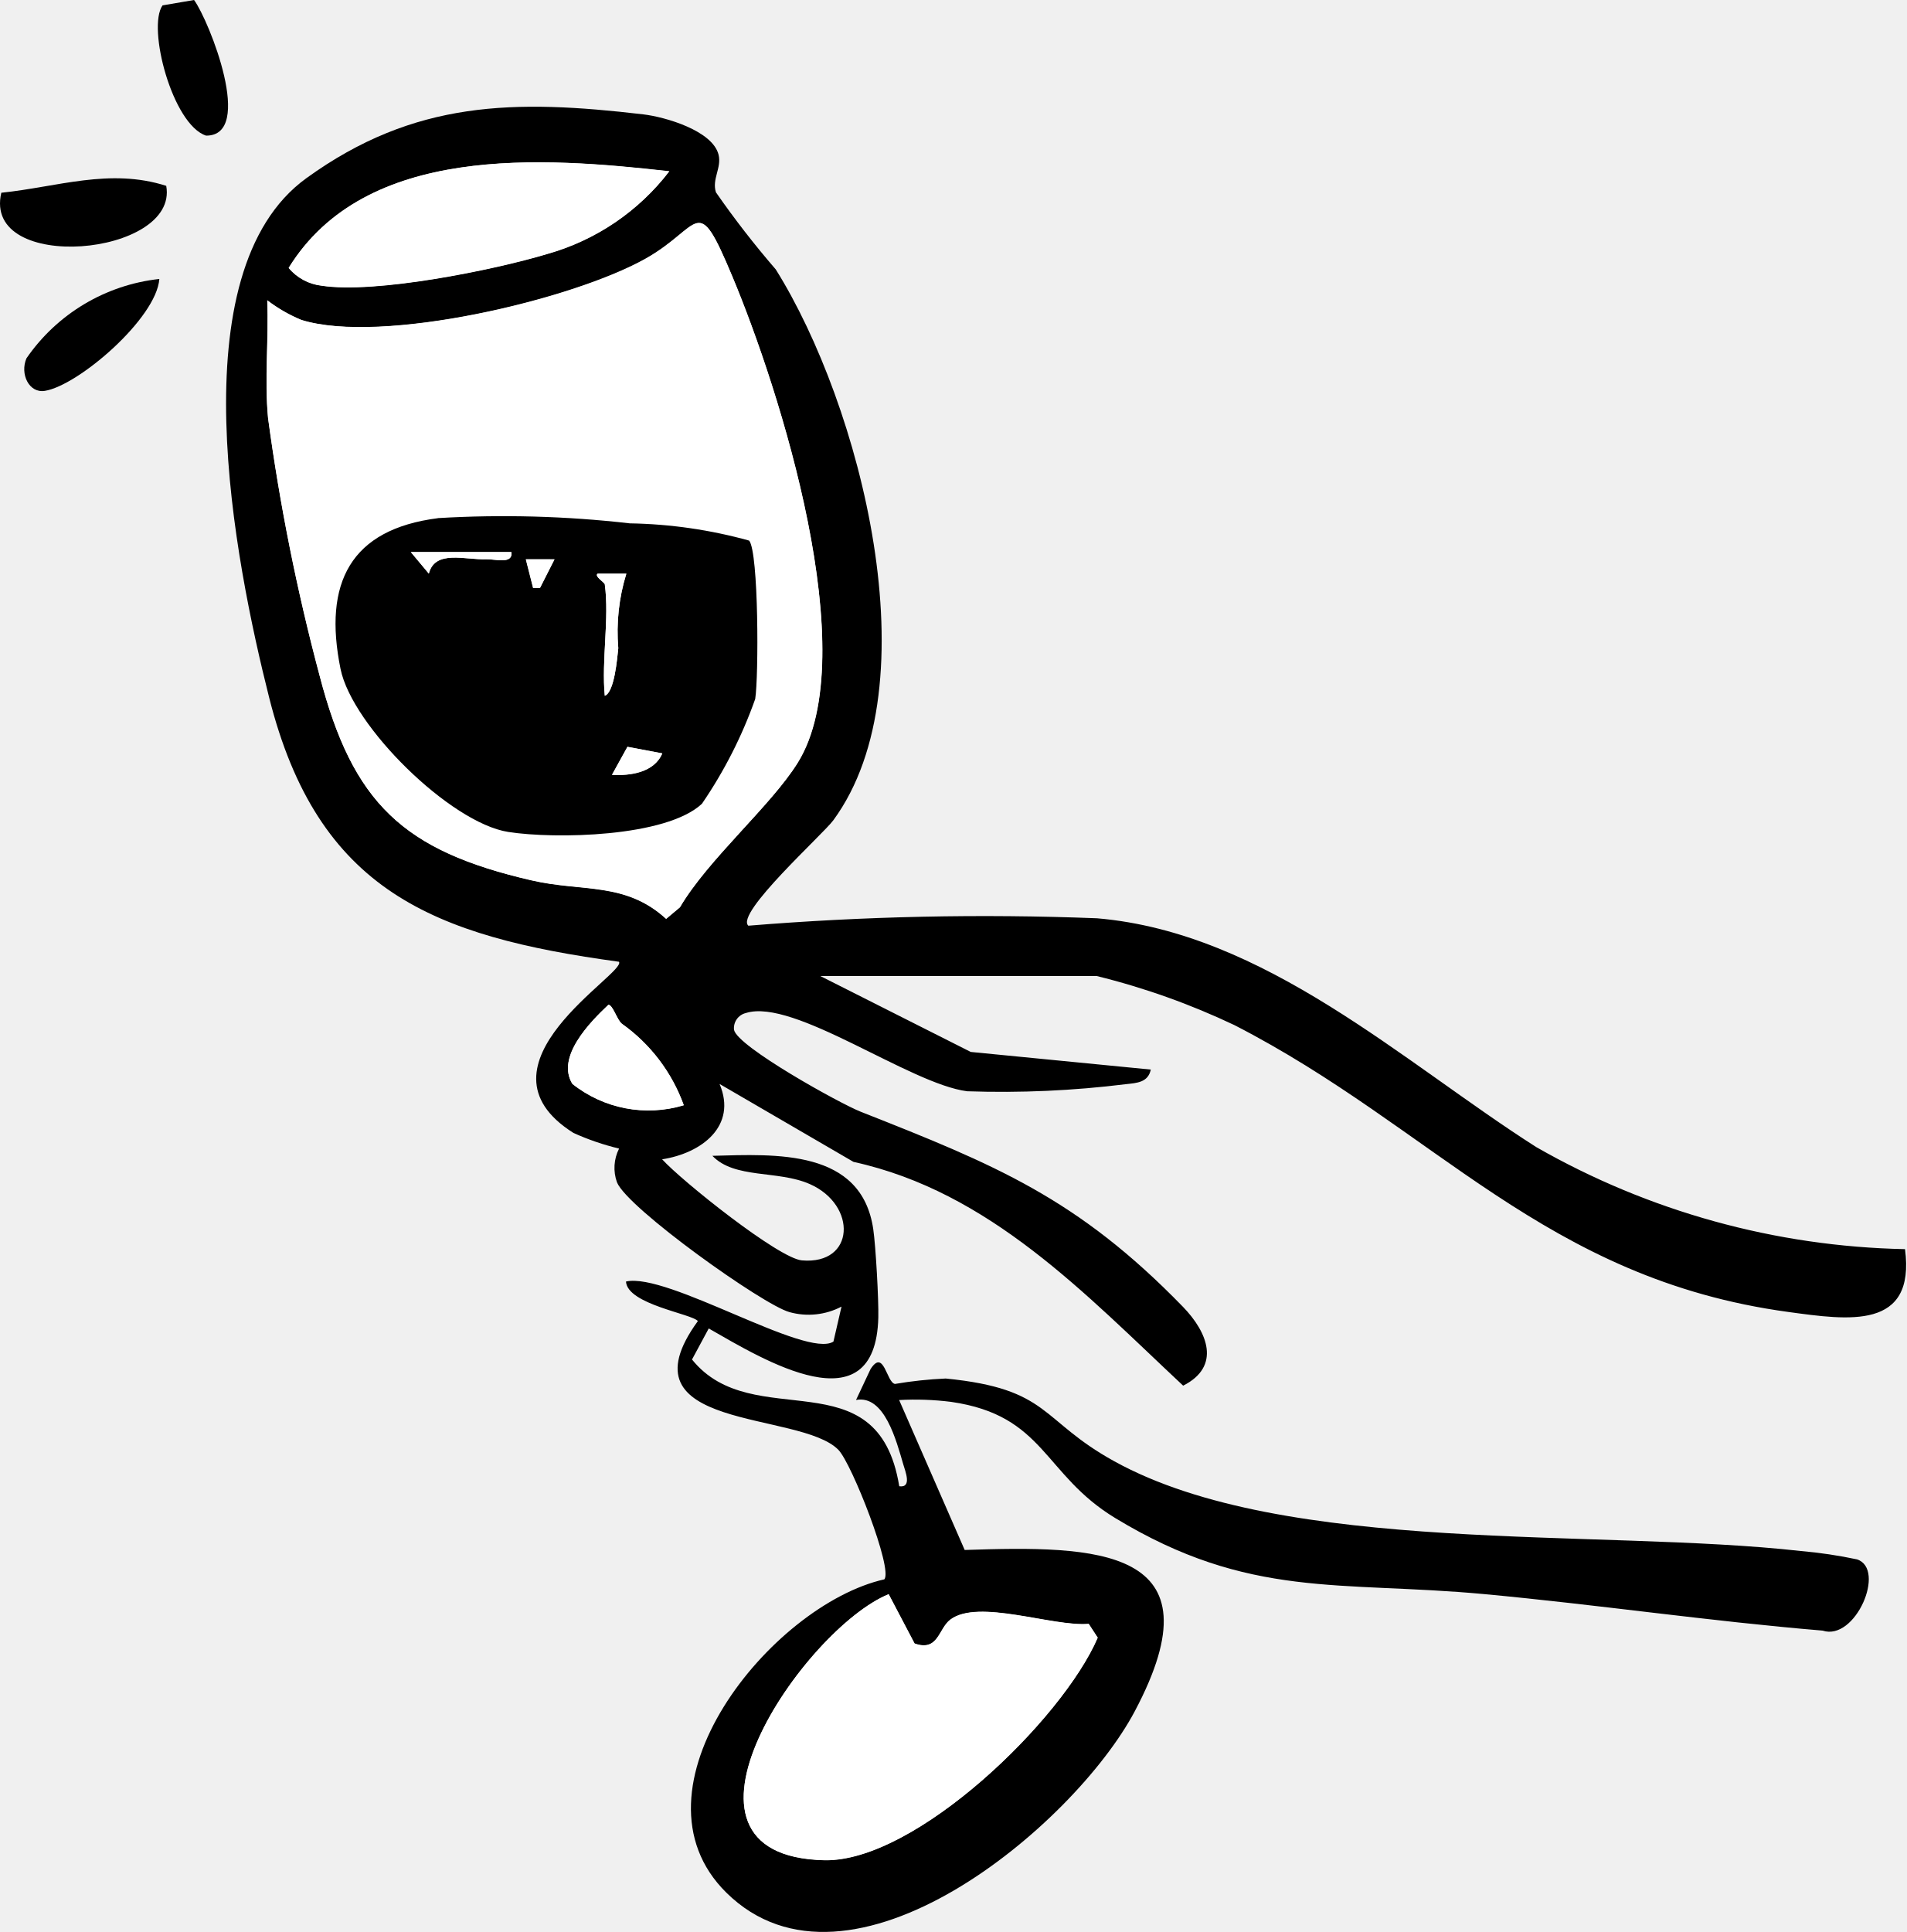
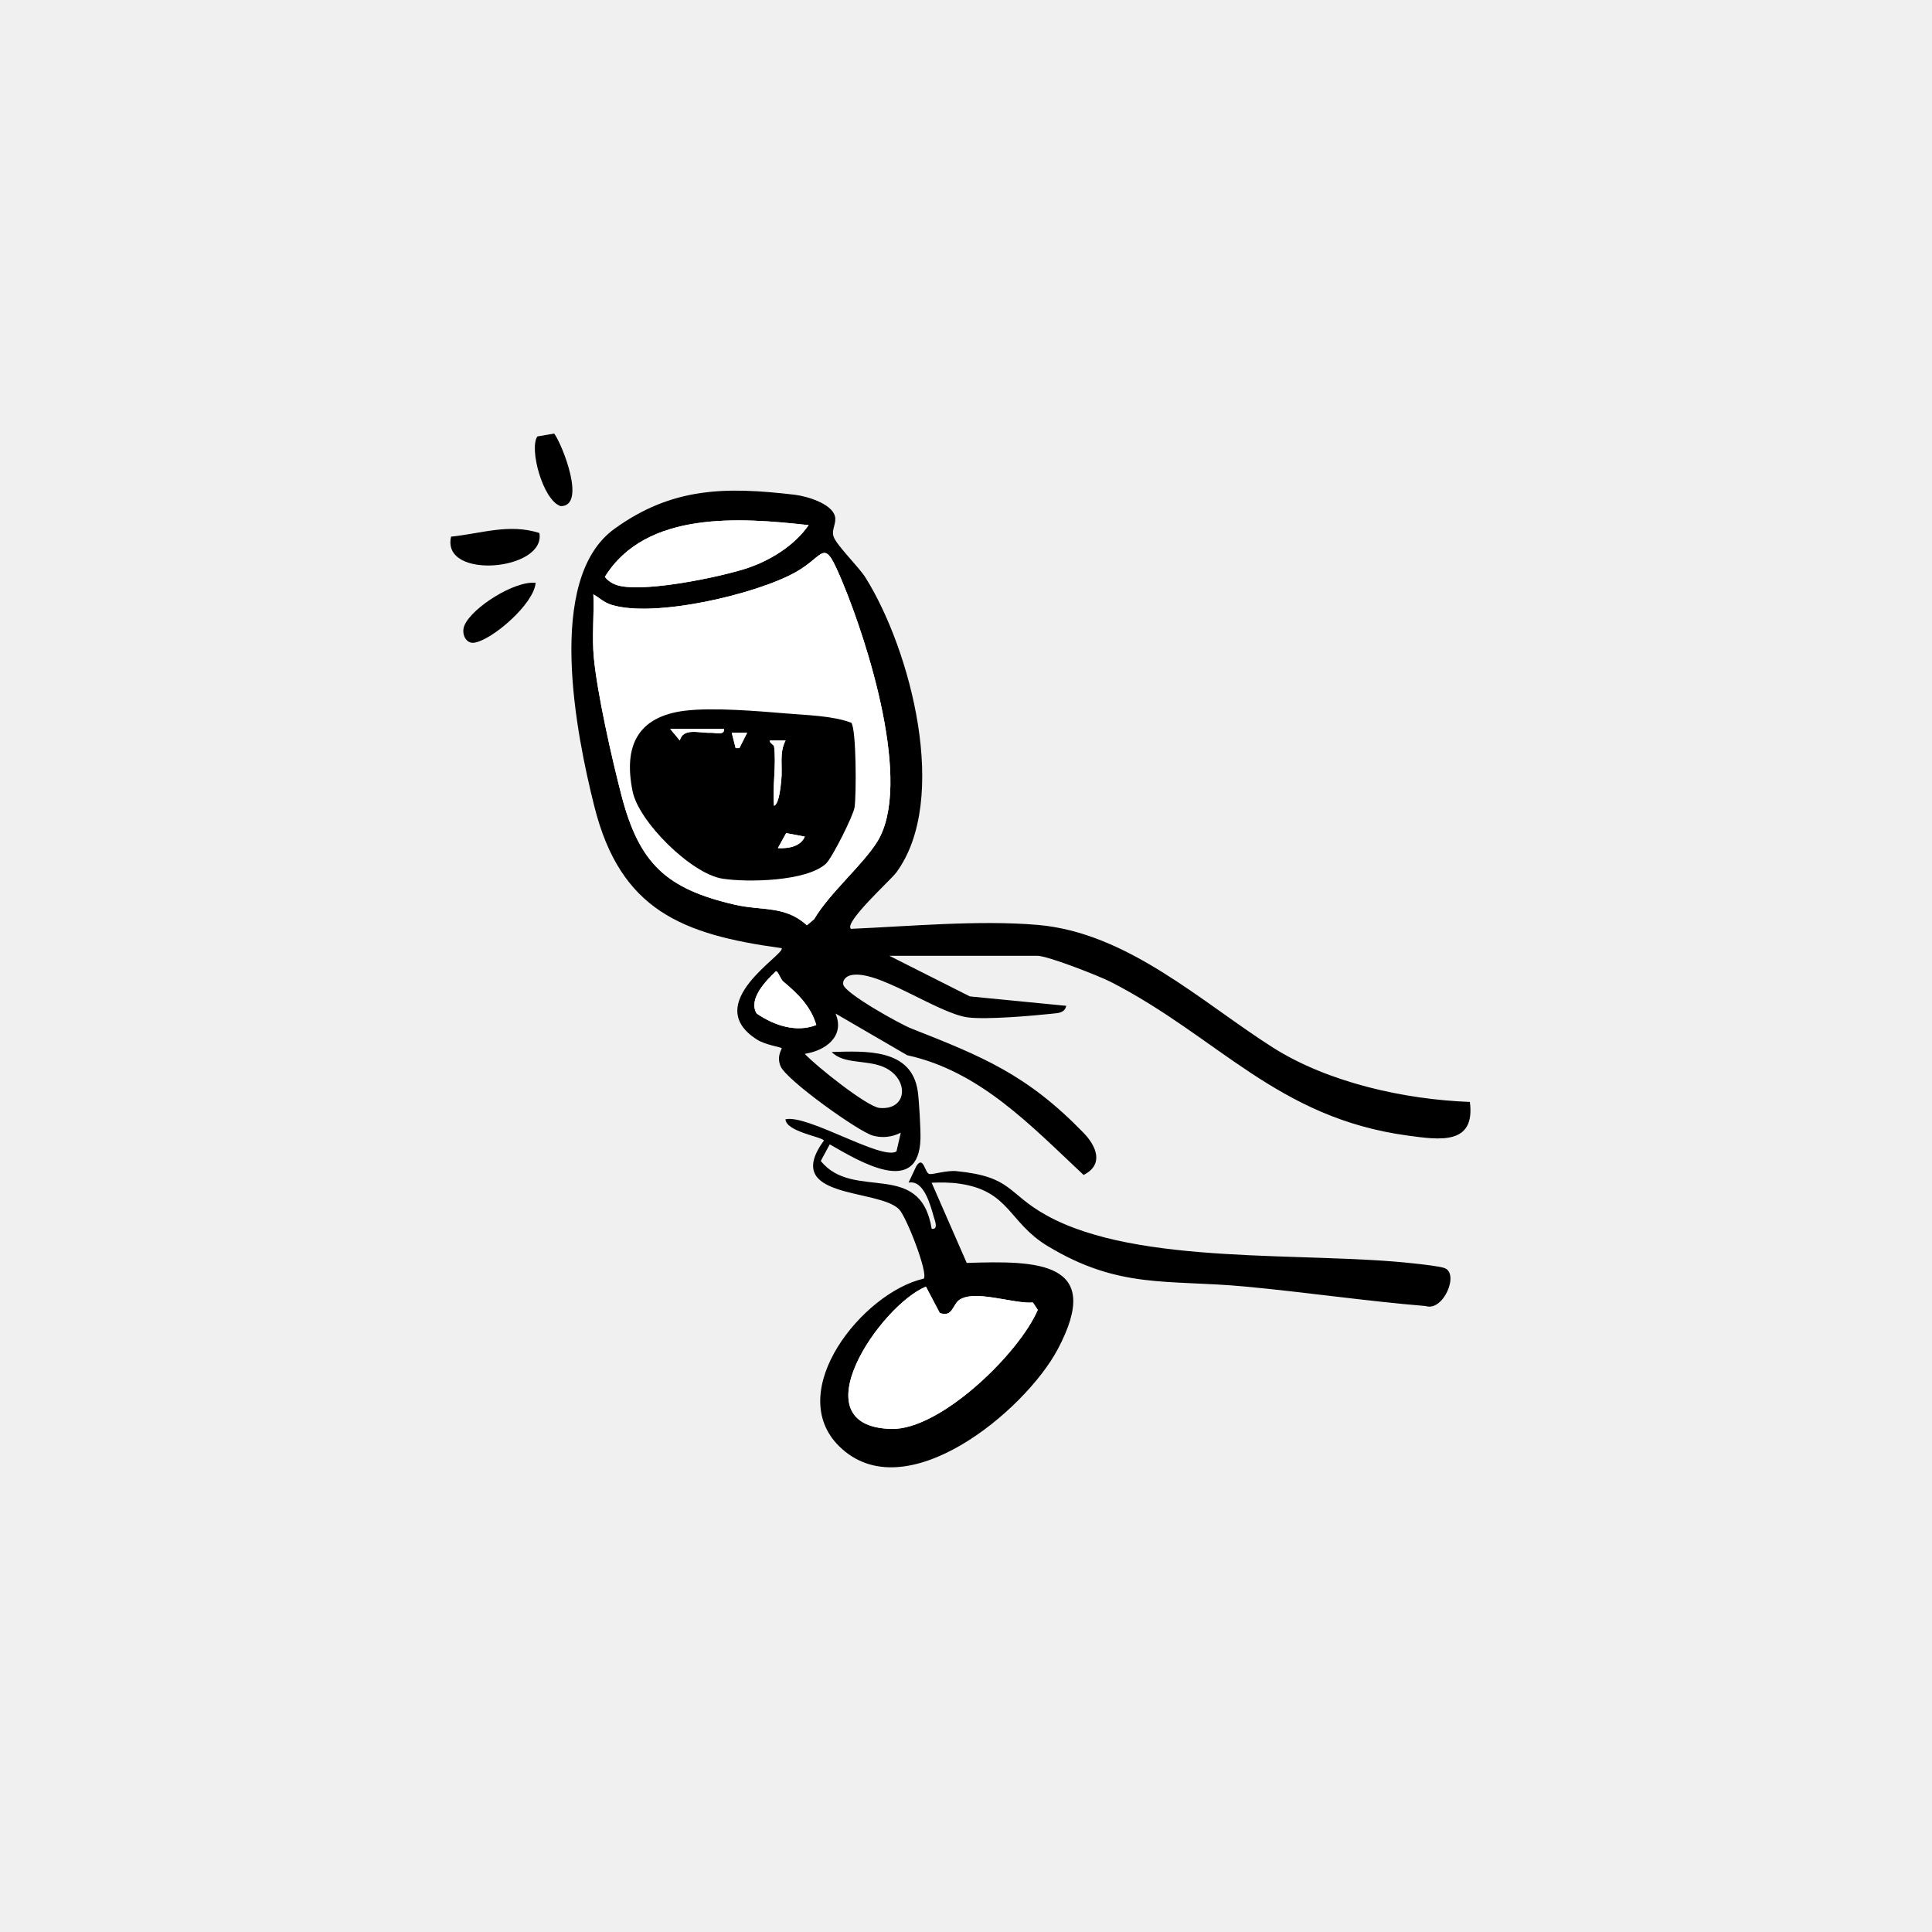
- <svg xmlns="http://www.w3.org/2000/svg" width="55.263" height="56" viewBox="0 0 55.263 56">
+ <svg xmlns="http://www.w3.org/2000/svg" id="Calque_1" version="1.1" viewBox="0 0 644.49 644.49">
  <defs>
-     <clipPath id="clip-path">
-       <rect id="Rectangle_2086" data-name="Rectangle 2086" width="55.263" height="56" fill="none" />
-     </clipPath>
+     <style>
+       .st0 {
+         fill: #fff;
+       }
+     </style>
  </defs>
-   <g id="Groupe_1417" data-name="Groupe 1417" transform="translate(0)">
-     <g id="Groupe_1399" data-name="Groupe 1399" transform="translate(0)" clip-path="url(#clip-path)">
-       <path id="Tracé_19769" data-name="Tracé 19769" d="M32.328,32.322l4.361,2.2,5.219.511c-.078.377-.409.389-.721.423a29.194,29.194,0,0,1-4.6.206c-1.665-.208-5.03-2.709-6.417-2.268a.451.451,0,0,0-.344.488c.1.488,3.068,2.135,3.67,2.372,3.9,1.538,6.285,2.506,9.343,5.654.715.736,1.116,1.727.007,2.287-2.838-2.654-5.6-5.619-9.556-6.486l-3.883-2.259c.518,1.223-.523,2.008-1.665,2.184.58.637,3.381,2.873,4.052,2.93,1.546.133,1.605-1.606.229-2.212-.928-.409-2.181-.143-2.824-.819,1.843-.049,4.321-.2,4.663,2.123.073.495.16,2.066.147,2.563-.079,3.221-3.338,1.221-4.916.318l-.485.9c1.773,2.2,5.389-.127,6.008,3.674.379.053.173-.437.116-.637-.2-.68-.544-2.021-1.369-1.864l.42-.893c.39-.611.461.387.709.428a11.915,11.915,0,0,1,1.47-.157c3.043.3,2.72,1.205,4.89,2.4,4.954,2.735,14.027,1.942,19.9,2.6a13.3,13.3,0,0,1,1.631.243c.849.281-.047,2.379-1,2.064-3.272-.272-6.53-.753-9.8-1.057-4.195-.391-6.815.156-10.707-2.206-2.093-1.27-2.036-2.974-4.756-3.367a8.372,8.372,0,0,0-1.507-.053l1.9,4.346c3.8-.127,7.47-.109,4.93,4.676-1.763,3.322-8.275,8.775-11.84,5.256-3.031-2.992,1.3-8.34,4.58-9.081.258-.29-.939-3.348-1.33-3.752-1.113-1.148-6.409-.527-4.075-3.734-.165-.21-2.044-.481-2.084-1.146,1.2-.276,5.221,2.245,6.014,1.741l.234-1.014a2.056,2.056,0,0,1-1.509.159c-.76-.205-4.691-3.007-5-3.761a1.237,1.237,0,0,1,.061-.979,7.424,7.424,0,0,1-1.322-.453c-3.131-1.972,1.56-4.634,1.318-4.962-5.392-.736-8.73-2.054-10.143-7.668-.983-3.9-2.681-12.322,1.081-15.044,3.131-2.265,6.036-2.288,9.768-1.85.638.075,2.01.473,2.182,1.17.094.379-.2.71-.076,1.09a26.638,26.638,0,0,0,1.734,2.234c2.443,3.9,4.573,12.006,1.668,15.968-.3.408-2.851,2.7-2.463,3.055a83.8,83.8,0,0,1,10.108-.215c4.871.413,8.874,4.175,12.737,6.634a22.42,22.42,0,0,0,10.687,2.956c.306,2.352-1.635,2.059-3.383,1.821-7.058-.961-10.238-5.327-16.056-8.314a21.023,21.023,0,0,0-3.992-1.423ZM27.954,8.993c-3.688-.413-8.813-.8-11.039,2.8a1.452,1.452,0,0,0,.951.514c1.55.241,4.982-.447,6.551-.921a6.76,6.76,0,0,0,3.536-2.4m.3,21.344c.822-1.4,2.64-2.944,3.417-4.194,1.937-3.117-.53-10.831-1.89-14.082-1.052-2.516-.871-1.456-2.514-.53-2.13,1.2-7.661,2.5-9.982,1.779a4.373,4.373,0,0,1-.991-.57c.045,1.129-.083,2.284.023,3.412a60.086,60.086,0,0,0,1.494,7.464c.963,3.708,2.423,5.078,6.145,5.936,1.476.34,2.722.034,3.9,1.115Zm-1.683,3.368c-.137-.115-.258-.541-.385-.545-.537.505-1.523,1.51-1.045,2.291a3.544,3.544,0,0,0,3.23.62,4.954,4.954,0,0,0-1.8-2.365m8.49,17.967-.751-1.429c-2.451,1-6.986,7.591-1.867,7.709,2.642.061,6.9-4.066,7.927-6.449l-.261-.4c-1.036.092-3.206-.739-4.015-.12-.343.262-.344.934-1.033.689" transform="translate(-8.547 -4.031)" />
-       <path id="Tracé_19770" data-name="Tracé 19770" d="M4.819,12.118c.372,2.043-5.335,2.559-4.781.2,1.622-.166,3.145-.725,4.781-.2" transform="translate(0 -6.731)" />
-       <path id="Tracé_19771" data-name="Tracé 19771" d="M5.534,18.61C5.45,19.751,3.188,21.7,2.212,21.854c-.458.071-.724-.493-.53-.944a5.385,5.385,0,0,1,3.853-2.3" transform="translate(-0.915 -10.524)" />
-       <path id="Tracé_19772" data-name="Tracé 19772" d="M11.587,0c.444.611,1.764,3.942.347,3.931C10.961,3.611,10.219.8,10.673.156Z" transform="translate(-5.961)" />
-       <path id="Tracé_19773" data-name="Tracé 19773" d="M29.771,34.73l-.393.331c-1.182-1.081-2.428-.775-3.9-1.116-3.721-.858-5.182-2.229-6.145-5.936a60.077,60.077,0,0,1-1.494-7.464c-.106-1.128.022-2.282-.023-3.412a4.357,4.357,0,0,0,.991.57c2.321.72,7.852-.578,9.982-1.779,1.643-.927,1.462-1.986,2.514.53,1.36,3.251,3.827,10.965,1.89,14.082-.777,1.25-2.595,2.793-3.417,4.193M22.764,23.442c-2.534.321-3.333,1.879-2.823,4.373.338,1.654,3.183,4.458,4.86,4.722,1.347.211,4.575.155,5.615-.816a13.1,13.1,0,0,0,1.545-3.038c.1-.645.1-4.237-.175-4.59a13.774,13.774,0,0,0-3.459-.5,32.186,32.186,0,0,0-5.562-.152" transform="translate(-10.066 -8.425)" fill="#fff" />
-       <path id="Tracé_19774" data-name="Tracé 19774" d="M54.6,107.847c.688.245.69-.427,1.033-.689.809-.619,2.979.211,4.015.12l.261.4c-1.023,2.383-5.285,6.51-7.927,6.449-5.118-.118-.584-6.709,1.867-7.709Z" transform="translate(-28.087 -60.206)" fill="#fff" />
-       <path id="Tracé_19775" data-name="Tracé 19775" d="M30.31,11.089a6.769,6.769,0,0,1-3.536,2.4c-1.57.473-5,1.162-6.551.92a1.45,1.45,0,0,1-.951-.513c2.226-3.606,7.35-3.217,11.039-2.8" transform="translate(-10.903 -6.127)" fill="#fff" />
-       <path id="Tracé_19776" data-name="Tracé 19776" d="M39.474,67.623a4.954,4.954,0,0,1,1.8,2.365,3.543,3.543,0,0,1-3.23-.62c-.478-.78.508-1.785,1.045-2.291.127,0,.248.43.385.545" transform="translate(-21.452 -37.95)" fill="#fff" />
-       <path id="Tracé_19777" data-name="Tracé 19777" d="M25.371,34.483a32.142,32.142,0,0,1,5.562.152,13.774,13.774,0,0,1,3.459.5c.278.353.277,3.945.175,4.59a13.118,13.118,0,0,1-1.545,3.038c-1.04.971-4.269,1.027-5.615.816-1.677-.263-4.522-3.068-4.86-4.721-.51-2.5.289-4.052,2.823-4.373m2.128.983H24.584l.522.624c.182-.7,1.051-.392,1.668-.415.255-.01.773.156.726-.209m1.249.21h-.833l.211.83h.2Zm1.458.727c.135.985-.1,2.212,0,3.229.282-.107.358-1.086.391-1.38a5.681,5.681,0,0,1,.233-2.16H30c-.106.075.2.252.208.31m1.666,4.9-1.01-.191-.448.811c.533.033,1.223-.066,1.458-.621" transform="translate(-12.674 -19.465)" />
-       <path id="Tracé_19778" data-name="Tracé 19778" d="M40.075,38.6c-.008-.058-.314-.236-.208-.31H40.7a5.681,5.681,0,0,0-.234,2.16c-.033.294-.109,1.272-.391,1.38-.1-1.017.135-2.244,0-3.229" transform="translate(-22.542 -21.663)" fill="#fff" />
-       <path id="Tracé_19779" data-name="Tracé 19779" d="M30.341,36.847c.047.365-.471.2-.725.209-.617.023-1.486-.288-1.669.415l-.522-.624Z" transform="translate(-15.516 -20.846)" fill="#fff" />
-       <path id="Tracé_19780" data-name="Tracé 19780" d="M42.313,50.036c-.234.555-.925.654-1.458.621l.448-.811Z" transform="translate(-23.114 -28.2)" fill="#fff" />
-       <path id="Tracé_19781" data-name="Tracé 19781" d="M35.933,37.331l-.419.829h-.2l-.21-.83Z" transform="translate(-19.858 -21.12)" fill="#fff" />
-     </g>
-   </g>
+   <path d="M296.68,318.84l26.86,13.55,32.14,3.14c-.48,2.32-2.52,2.4-4.44,2.6-6.82.73-22.03,2.05-28.3,1.27-10.25-1.28-30.97-16.68-39.52-13.96-1.24.39-2.43,1.59-2.12,3,.64,3,18.89,13.15,22.6,14.61,24.02,9.47,38.71,15.43,57.53,34.82,4.4,4.53,6.87,10.64.04,14.08-17.48-16.34-34.48-34.6-58.84-39.94l-23.91-13.91c3.19,7.53-3.22,12.37-10.25,13.45,3.57,3.92,20.82,17.69,24.95,18.05,9.52.82,9.89-9.89,1.41-13.63-5.71-2.52-13.43-.88-17.39-5.04,11.35-.3,26.61-1.26,28.71,13.07.45,3.04.98,12.72.91,15.78-.49,19.84-20.55,7.52-30.27,1.96l-2.99,5.54c10.92,13.57,33.18-.78,37,22.63,2.33.32,1.07-2.69.71-3.92-1.2-4.19-3.35-12.45-8.43-11.48l2.59-5.5c2.4-3.76,2.84,2.39,4.37,2.64,1.15.19,5.76-1.29,9.05-.97,18.74,1.87,16.75,7.42,30.11,14.8,30.51,16.84,86.38,11.96,122.52,15.99,2.43.27,8.2.89,10.04,1.5,5.23,1.73-.29,14.65-6.15,12.71-20.15-1.67-40.21-4.64-60.32-6.51-25.83-2.41-41.97.96-65.94-13.58-12.89-7.82-12.54-18.32-29.29-20.73-3.1-.45-6.17-.44-9.28-.32l11.71,26.76c23.42-.78,46-.67,30.36,28.79-10.86,20.46-50.96,54.04-72.91,32.37-18.66-18.42,7.98-51.36,28.2-55.92,1.59-1.79-5.78-20.62-8.19-23.1-6.85-7.07-39.47-3.25-25.09-23-1.02-1.29-12.59-2.96-12.84-7.06,7.4-1.7,32.15,13.83,37.03,10.72l1.44-6.25c-2.97,1.48-6.04,1.86-9.3.98-4.68-1.27-28.88-18.51-30.81-23.16-1.44-3.46.59-5.8.38-6.03-.29-.31-5.51-1.13-8.14-2.79-19.28-12.14,9.61-28.54,8.12-30.56-33.21-4.53-53.76-12.65-62.46-47.22-6.05-24.03-16.51-75.88,6.66-92.64,19.28-13.95,37.16-14.09,60.15-11.39,3.93.46,12.38,2.91,13.44,7.2.58,2.33-1.22,4.37-.47,6.71.93,2.92,8.38,10.08,10.68,13.76,15.04,24.04,28.16,73.94,10.27,98.33-1.84,2.51-17.56,16.65-15.16,18.81,19.65-.85,42.68-2.98,62.24-1.32,30,2.54,54.64,25.71,78.43,40.85,18.5,11.77,44.1,17.41,65.81,18.21,1.88,14.48-10.06,12.68-20.83,11.21-43.46-5.92-63.05-32.8-98.87-51.2-4.04-2.07-21.14-8.76-24.58-8.76h-49.38ZM269.75,175.18c-22.71-2.54-54.27-4.94-67.98,17.27,1.49,1.87,3.54,2.8,5.86,3.16,9.55,1.49,30.68-2.75,40.34-5.67,8.22-2.48,16.85-7.66,21.78-14.76ZM271.59,306.62c5.06-8.62,16.26-18.13,21.04-25.82,11.93-19.2-3.27-66.7-11.64-86.72-6.48-15.49-5.36-8.97-15.48-3.26-13.12,7.4-47.18,15.39-61.47,10.96-2.66-.83-3.88-2.23-6.1-3.51.28,6.96-.51,14.06.14,21.01,1.15,12.19,6.03,33.75,9.2,45.96,5.93,22.83,14.92,31.27,37.84,36.56,9.09,2.1,16.76.21,24.04,6.87l2.42-2.04ZM261.22,327.36c-.85-.71-1.59-3.33-2.37-3.36-3.31,3.11-9.38,9.3-6.43,14.11,5.71,3.91,13.18,6.48,19.89,3.82-1.88-6.38-6.31-10.57-11.09-14.56ZM313.5,438l-4.63-8.8c-15.1,6.16-43.02,46.75-11.5,47.47,16.27.38,42.52-25.04,48.81-39.72l-1.61-2.46c-6.38.56-19.74-4.55-24.72-.74-2.11,1.62-2.12,5.75-6.36,4.24Z" />
+   <path d="M179.92,177.8c2.29,12.58-32.85,15.76-29.44,1.22,9.99-1.02,19.36-4.46,29.44-1.22Z" />
+   <path d="M178.68,194.42c-.52,7.02-14.45,19.05-20.46,19.98-2.82.44-4.46-3.04-3.27-5.81,2.55-5.94,16.75-14.95,23.72-14.16Z" />
+   <path d="M184.88,144.63c2.74,3.76,10.86,24.28,2.14,24.21-5.99-1.97-10.56-19.26-7.76-23.25l5.62-.96Z" />
+   <path class="st0" d="M271.59,306.62l-2.42,2.04c-7.28-6.66-14.95-4.77-24.04-6.87-22.92-5.29-31.91-13.72-37.84-36.56-3.17-12.21-8.05-33.77-9.2-45.96-.65-6.95.14-14.06-.14-21.01,2.21,1.28,3.44,2.68,6.1,3.51,14.29,4.44,48.35-3.56,61.47-10.96,10.12-5.7,9-12.23,15.48,3.26,8.37,20.02,23.57,67.52,11.64,86.72-4.78,7.7-15.98,17.2-21.04,25.82ZM228.43,237.1c-15.61,1.98-20.53,11.56-17.39,26.93,2.08,10.18,19.6,27.45,29.93,29.08,8.29,1.3,28.17.95,34.58-5.02,2.02-1.89,9.07-15.91,9.51-18.71.62-3.97.63-26.09-1.08-28.27-6.11-2.3-14.38-2.5-21.3-3.07-9.74-.81-24.9-2.12-34.25-.93Z" />
+   <path class="st0" d="M313.5,438c4.24,1.51,4.25-2.63,6.36-4.24,4.98-3.81,18.34,1.3,24.72.74l1.61,2.46c-6.3,14.67-32.54,40.09-48.81,39.72-31.52-.73-3.6-41.31,11.5-47.47l4.63,8.8Z" />
+   <path class="st0" d="M269.75,175.18c-4.92,7.11-13.55,12.29-21.78,14.76-9.67,2.91-30.8,7.16-40.34,5.67-2.32-.36-4.36-1.3-5.86-3.16,13.7-22.2,45.27-19.81,67.98-17.27Z" />
+   <path class="st0" d="M261.22,327.36c4.78,3.99,9.21,8.19,11.09,14.56-6.71,2.66-14.18.1-19.89-3.82-2.94-4.81,3.13-10.99,6.43-14.11.78.03,1.52,2.65,2.37,3.36Z" />
+   <path d="M228.43,237.1c9.36-1.18,24.51.13,34.25.93,6.92.57,15.19.77,21.3,3.07,1.71,2.17,1.7,24.3,1.08,28.27-.44,2.8-7.49,16.82-9.51,18.71-6.41,5.98-26.29,6.33-34.58,5.02-10.33-1.62-27.85-18.89-29.93-29.08-3.14-15.36,1.78-24.95,17.39-26.93ZM241.53,243.16h-17.96l3.21,3.84c1.12-4.33,6.48-2.41,10.28-2.56,1.57-.06,4.76.96,4.47-1.29ZM249.23,244.45h-5.13s1.3,5.11,1.3,5.11h1.25s2.58-5.11,2.58-5.11ZM258.21,248.93c.83,6.07-.6,13.62,0,19.88,1.74-.66,2.21-6.68,2.41-8.5.51-4.51-.76-9.15,1.44-13.3h-5.13c-.65.46,1.23,1.55,1.28,1.91ZM268.47,279.09l-6.22-1.17-2.76,5c3.28.2,7.53-.41,8.98-3.82Z" />
+   <path class="st0" d="M258.21,248.93c-.05-.36-1.93-1.45-1.28-1.91h5.13c-2.2,4.15-.93,8.79-1.44,13.3-.2,1.81-.67,7.83-2.41,8.5-.6-6.26.83-13.82,0-19.88Z" />
+   <path class="st0" d="M241.53,243.16c.29,2.25-2.9,1.23-4.47,1.29-3.8.14-9.15-1.78-10.28,2.56l-3.21-3.84h17.96Z" />
+   <path class="st0" d="M268.47,279.09c-1.44,3.42-5.7,4.02-8.98,3.82l2.76-5,6.22,1.17Z" />
+   <polygon class="st0" points="249.23 244.45 246.65 249.56 245.4 249.56 244.1 244.45 249.23 244.45" />
</svg>
